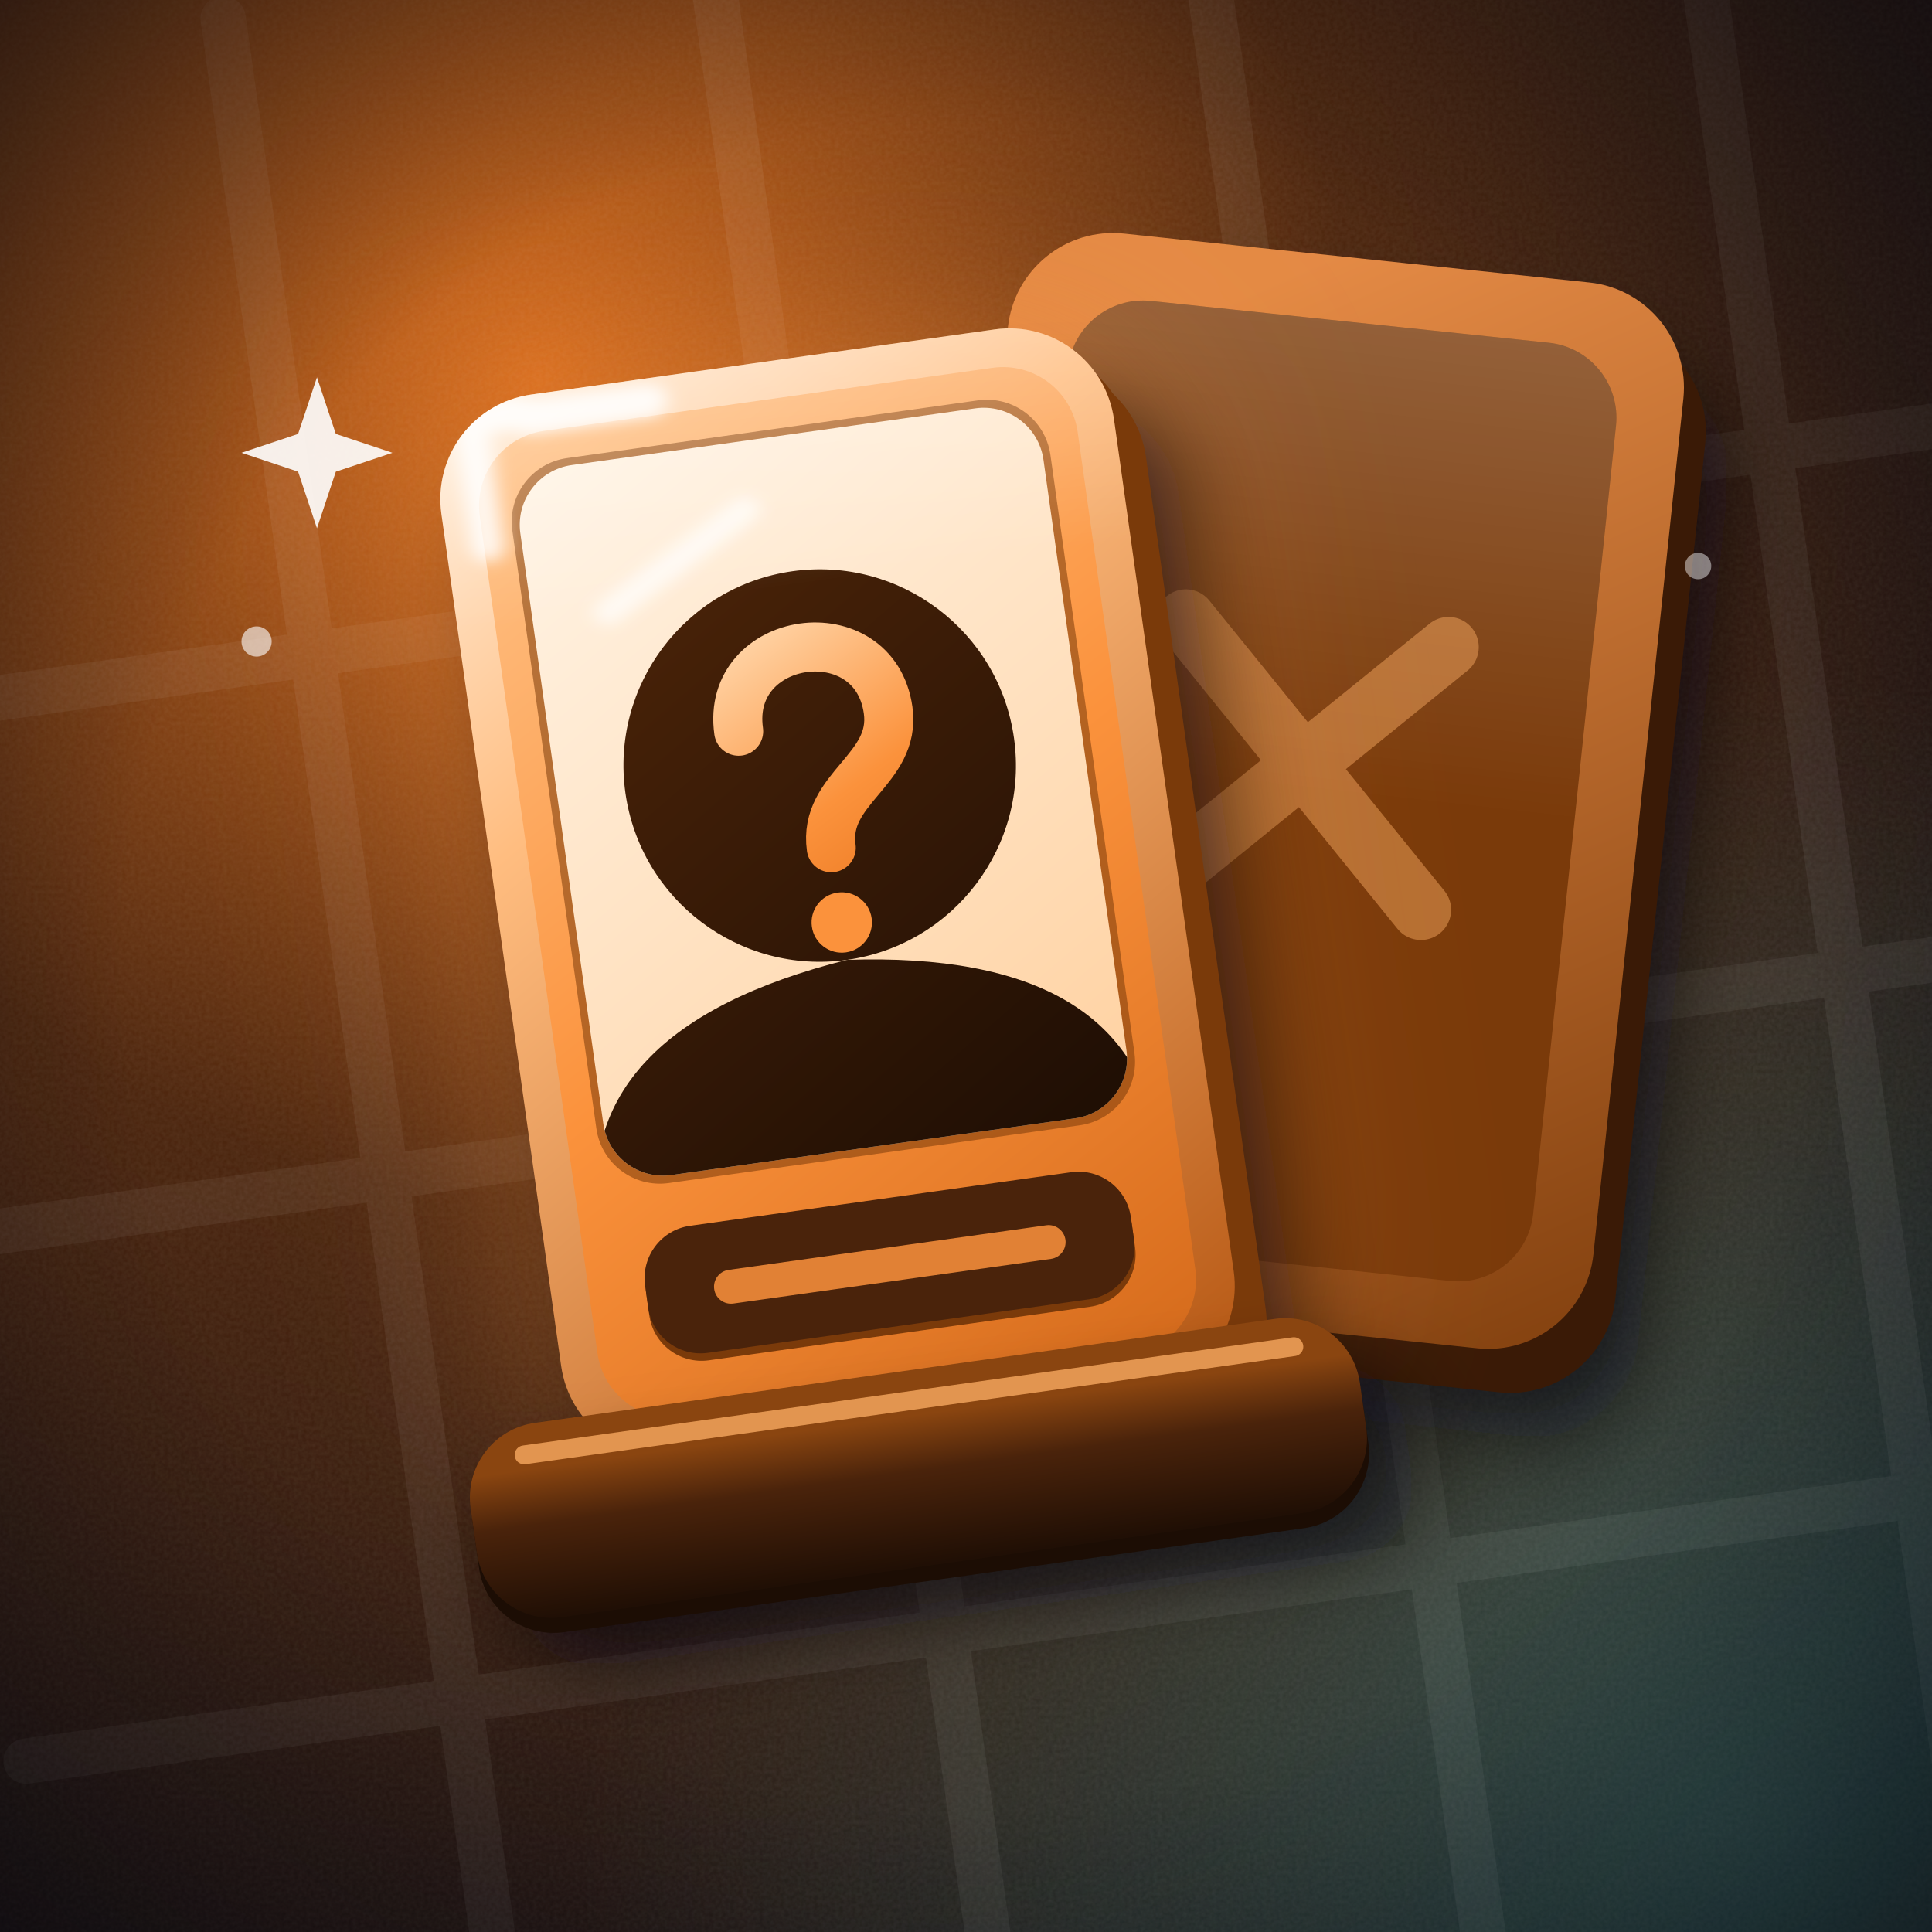
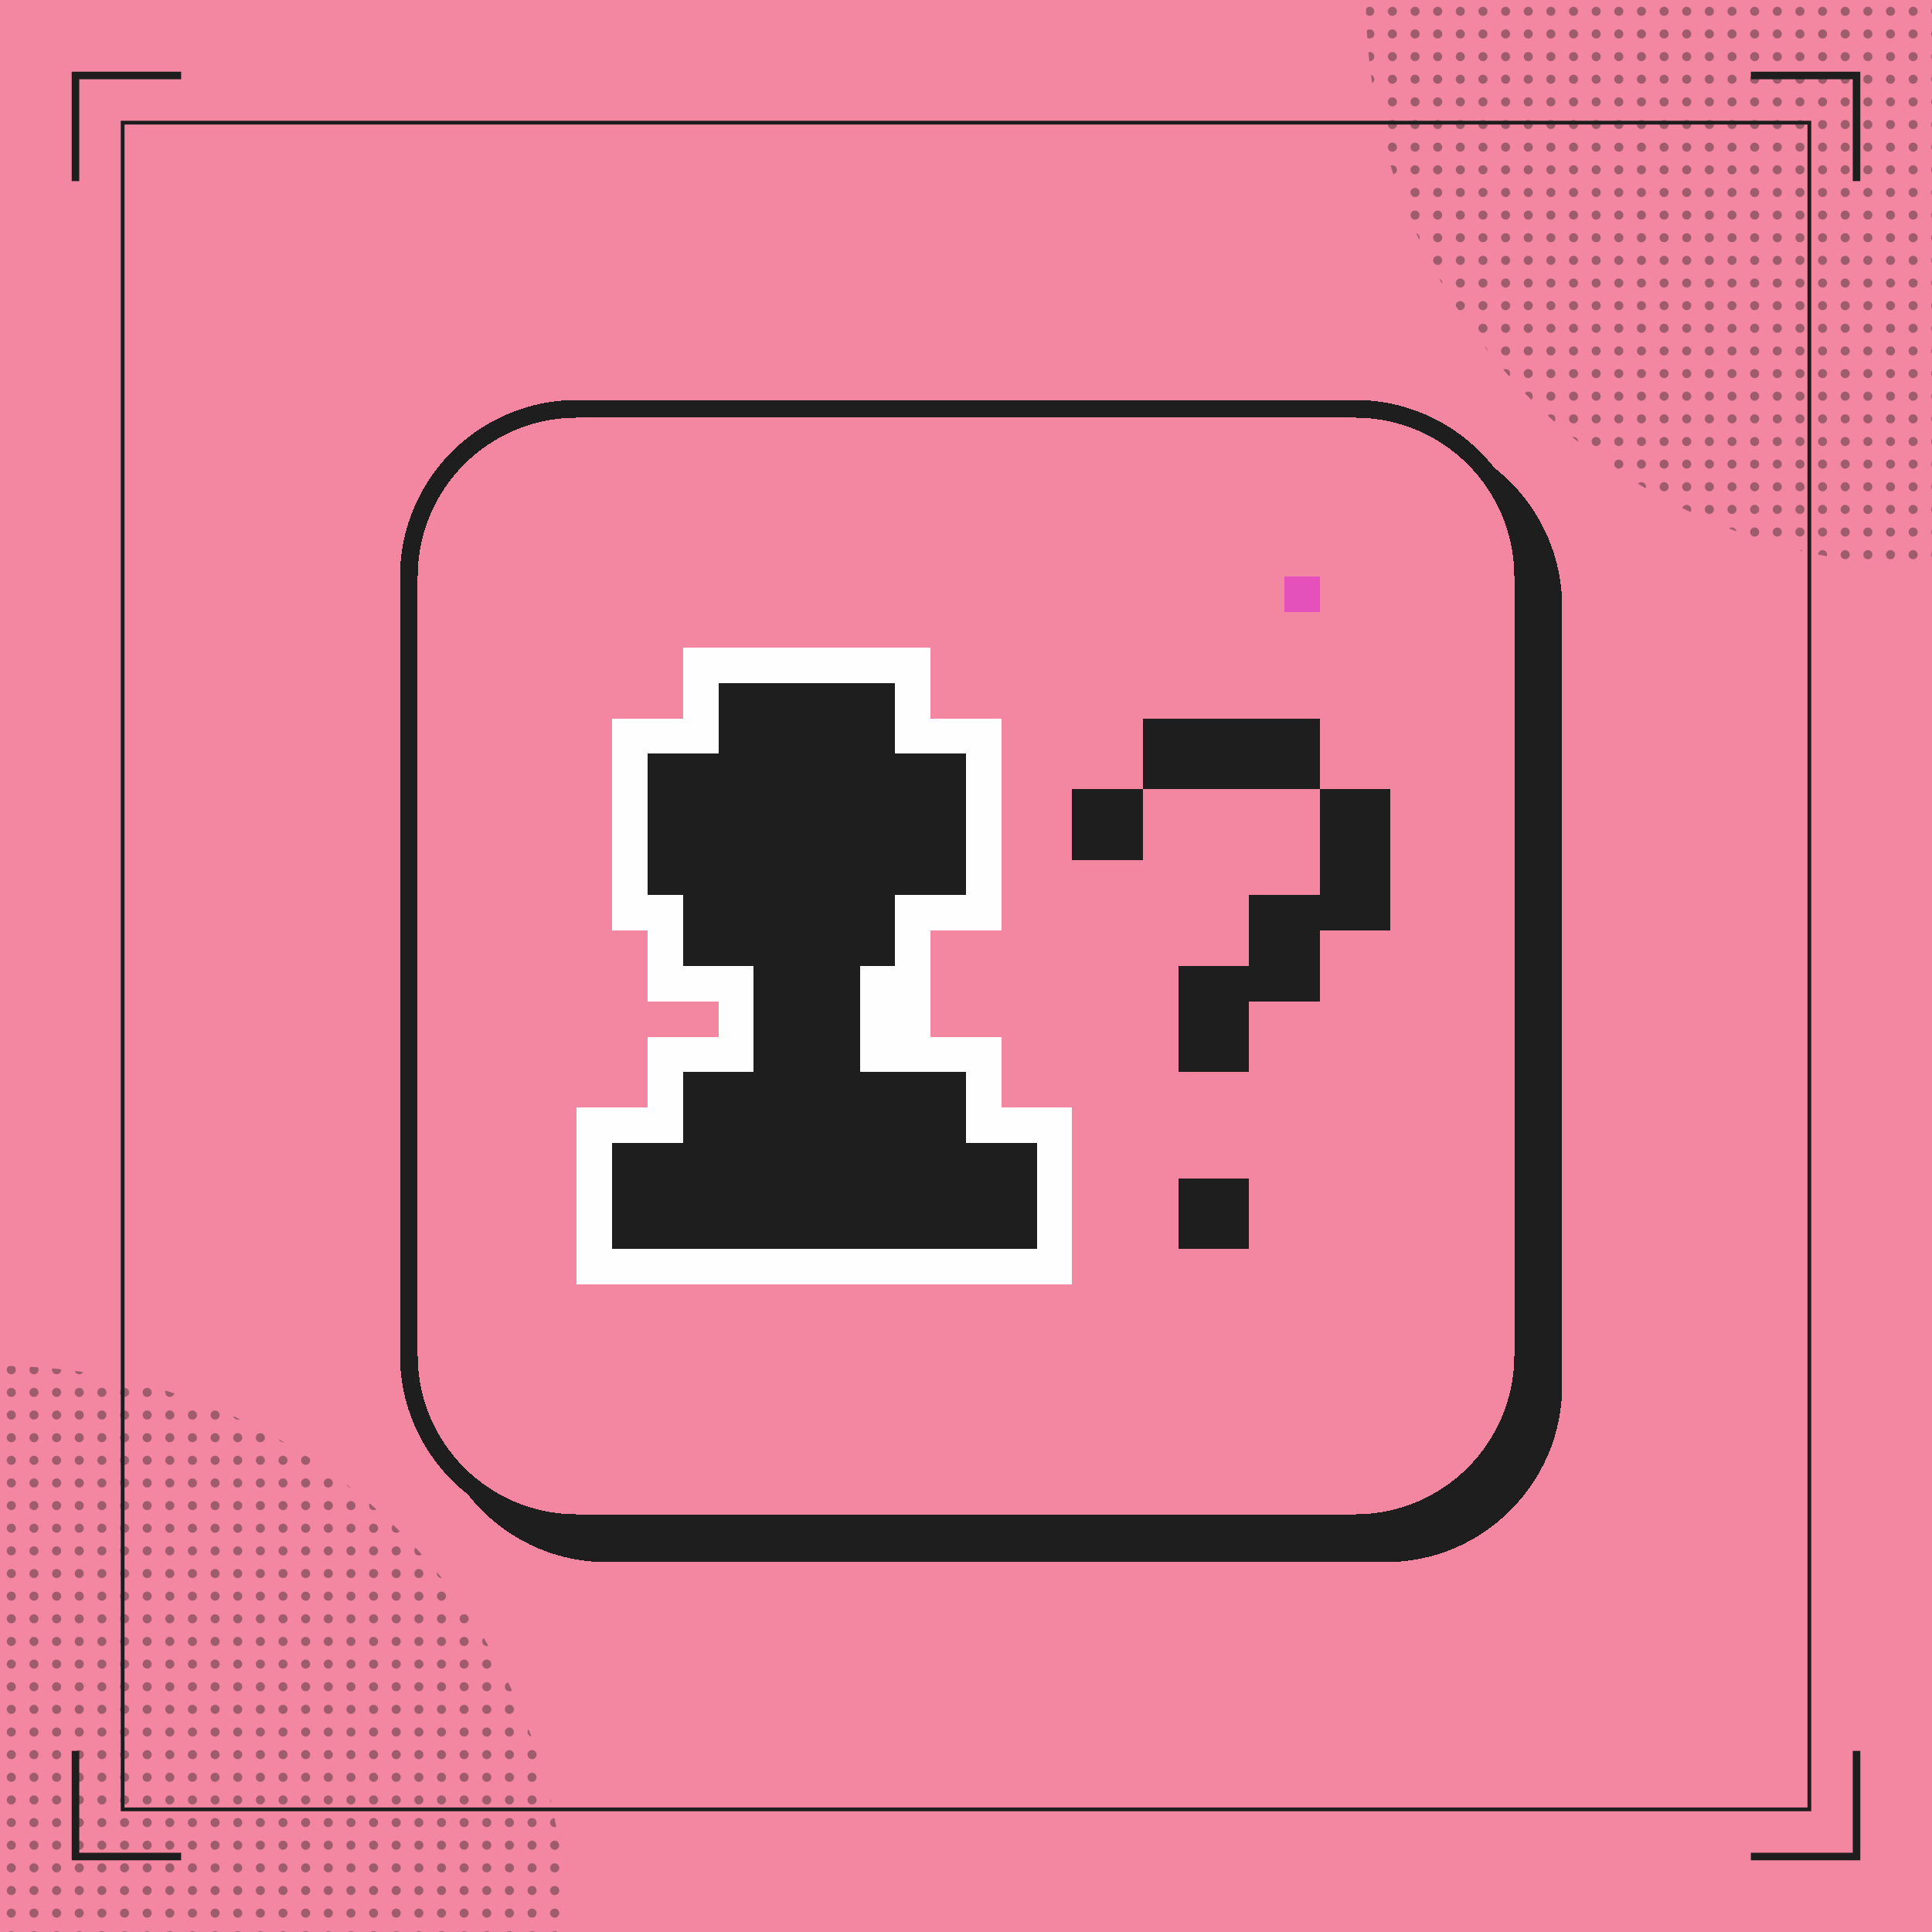
<svg xmlns="http://www.w3.org/2000/svg" viewBox="0 0 512 512" width="512" height="512" role="img" aria-label="Noul Who">
  <defs>
-     <radialGradient id="ground" cx="0.28" cy="0.2" r="1">
-       <stop offset="0" stop-color="#d4691a" />
-       <stop offset="0.42" stop-color="#4a230b" />
-       <stop offset="1" stop-color="#0a0b13" />
-     </radialGradient>
-     <radialGradient id="rim" cx="0.9" cy="0.95" r="0.6">
-       <stop offset="0" stop-color="#6fdcc8" stop-opacity="0.3" />
-       <stop offset="1" stop-color="#6fdcc8" stop-opacity="0" />
-     </radialGradient>
-     <radialGradient id="vignette" cx="0.5" cy="0.5" r="0.72">
-       <stop offset="0.6" stop-color="#05060c" stop-opacity="0" />
-       <stop offset="1" stop-color="#05060c" stop-opacity="0.6" />
-     </radialGradient>
-     <linearGradient id="c-edge" gradientUnits="userSpaceOnUse" x1="135" y1="90" x2="320" y2="380">
-       <stop offset="0" stop-color="#fff0df" />
-       <stop offset="0.3" stop-color="#ffbd80" />
-       <stop offset="1" stop-color="#b4540f" />
-     </linearGradient>
-     <linearGradient id="c-face" gradientUnits="userSpaceOnUse" x1="150" y1="100" x2="310" y2="370">
-       <stop offset="0" stop-color="#ffc48a" />
-       <stop offset="0.5" stop-color="#fb923c" />
-       <stop offset="1" stop-color="#d4691a" />
-     </linearGradient>
-     <linearGradient id="back-edge" gradientUnits="userSpaceOnUse" x1="200" y1="100" x2="360" y2="380">
-       <stop offset="0" stop-color="#e48a45" />
-       <stop offset="1" stop-color="#7a3a0a" />
-     </linearGradient>
-     <linearGradient id="win" gradientUnits="userSpaceOnUse" x1="160" y1="115" x2="290" y2="320">
-       <stop offset="0" stop-color="#fff3e4" />
-       <stop offset="1" stop-color="#ffcf9c" />
-     </linearGradient>
-     <linearGradient id="sil" gradientUnits="userSpaceOnUse" x1="170" y1="150" x2="280" y2="320">
-       <stop offset="0" stop-color="#4a2308" />
-       <stop offset="1" stop-color="#1c0d04" />
-     </linearGradient>
-     <linearGradient id="q" gradientUnits="userSpaceOnUse" x1="200" y1="170" x2="250" y2="260">
-       <stop offset="0" stop-color="#ffd0a0" />
-       <stop offset="0.45" stop-color="#fb923c" />
-       <stop offset="1" stop-color="#e0670f" />
-     </linearGradient>
-     <linearGradient id="tray" gradientUnits="userSpaceOnUse" x1="110" y1="372" x2="110" y2="414">
-       <stop offset="0" stop-color="#8a4510" />
-       <stop offset="0.35" stop-color="#4a230b" />
-       <stop offset="1" stop-color="#1c0d04" />
-     </linearGradient>
-     <linearGradient id="gloss" x1="0" y1="0" x2="0" y2="1">
-       <stop offset="0" stop-color="#ffffff" stop-opacity="0.55" />
-       <stop offset="0.5" stop-color="#ffffff" stop-opacity="0" />
-     </linearGradient>
-     <filter id="blur-xl" x="-50%" y="-50%" width="200%" height="200%">
-       <feGaussianBlur stdDeviation="30" />
-     </filter>
-     <filter id="blur-m" x="-50%" y="-50%" width="200%" height="200%">
-       <feGaussianBlur stdDeviation="11" />
-     </filter>
-     <filter id="blur-s" x="-50%" y="-50%" width="200%" height="200%">
-       <feGaussianBlur stdDeviation="2.2" />
-     </filter>
-     <filter id="grain" x="0" y="0" width="100%" height="100%">
-       <feTurbulence type="fractalNoise" baseFrequency="0.9" numOctaves="2" seed="7" />
-       <feColorMatrix values="0 0 0 0 1  0 0 0 0 1  0 0 0 0 1  0 0 0 0.07 0" />
-     </filter>
-     <rect id="card" x="135" y="90" width="180" height="284" rx="28" />
-     <clipPath id="win-clip">
-       <rect x="155" y="110" width="140" height="190" rx="16" />
+     <pattern id="dots" width="6" height="6" patternUnits="userSpaceOnUse">
+       <circle cx="3" cy="3" r="1.2" fill="#1E1E1E" fill-opacity="0.4" />
+     </pattern>
+     <clipPath id="top-right" clipPathUnits="userSpaceOnUse">
+       <path d="M512 0H362A150 150 0 0 0 512 150Z" />
    </clipPath>
-     <mask id="card-mask">
-       <use href="#card" fill="#fff" />
-     </mask>
+     <clipPath id="bottom-left" clipPathUnits="userSpaceOnUse">
+       <path d="M0 512H150A150 150 0 0 0 0 362Z" />
+     </clipPath>
  </defs>
-   <rect width="512" height="512" fill="url(#ground)" />
-   <rect width="512" height="512" fill="url(#rim)" />
-   <g fill="none" stroke="#ffffff" stroke-opacity="0.055" stroke-width="12" stroke-linecap="round" transform="rotate(-8 256 256)">
-     <path d="M96 -20V532M226 -20V532M356 -20V532M486 -20V532M-20 150H532M-20 290H532M-20 430H532" />
-   </g>
-   <rect width="512" height="512" filter="url(#grain)" />
-   <rect width="512" height="512" fill="url(#vignette)" />
-   <g transform="rotate(-8 256 256)">
-     <g transform="rotate(14 330 374) translate(88 -10)">
-       <use href="#card" fill="#04050a" opacity="0.6" transform="translate(14 22)" filter="url(#blur-m)" />
-       <use href="#card" fill="#3a1a06" transform="translate(7 11)" />
-       <use href="#card" fill="url(#back-edge)" />
-       <rect x="152" y="107" width="146" height="250" rx="20" fill="#7a3a0a" />
-       <rect x="152" y="107" width="146" height="250" rx="20" fill="url(#gloss)" opacity="0.35" />
-       <path d="M190 190L260 260M260 190L190 260" fill="none" stroke="#ffb066" stroke-opacity="0.45" stroke-width="16" stroke-linecap="round" />
-     </g>
-     <use href="#card" fill="#fb923c" opacity="0.42" filter="url(#blur-xl)" />
-     <use href="#card" fill="#04050a" opacity="0.62" transform="translate(14 22)" filter="url(#blur-m)" />
-     <use href="#card" fill="#7a3a0a" transform="translate(7 11)" />
-     <use href="#card" fill="#7a3a0a" transform="translate(3.5 5.5)" />
-     <use href="#card" fill="url(#c-edge)" />
-     <rect x="145" y="100" width="160" height="264" rx="20" fill="url(#c-face)" />
-     <rect x="153" y="108" width="144" height="194" rx="17" fill="#7a3a0a" opacity="0.55" />
-     <rect x="155" y="110" width="140" height="190" rx="16" fill="url(#win)" />
-     <g clip-path="url(#win-clip)">
-       <path d="M150 310Q150 258 225 250Q300 258 300 310Z" fill="url(#sil)" />
-       <circle cx="225" cy="198" r="52" fill="url(#sil)" />
-       <path d="M205 186C205 160 245 160 245 186C245 202 225 204 225 220" fill="none" stroke="url(#q)" stroke-width="13" stroke-linecap="round" />
-       <circle cx="225" cy="240" r="8" fill="#fb923c" />
-       <path d="M175 150L215 128" fill="none" stroke="#ffffff" stroke-opacity="0.7" stroke-width="7" stroke-linecap="round" filter="url(#blur-s)" />
-     </g>
-     <rect x="160" y="316" width="130" height="34" rx="14" fill="#7a3a0a" />
-     <rect x="160" y="314" width="130" height="34" rx="14" fill="#4a230b" />
-     <rect x="178" y="327" width="94" height="9" rx="4.5" fill="#fb923c" opacity="0.85" />
-     <g mask="url(#card-mask)">
-       <rect x="120" y="85" width="210" height="130" fill="url(#gloss)" opacity="0.45" />
-       <path d="M150 128V96A16 16 0 0 1 166 96H198" fill="none" stroke="#ffffff" stroke-opacity="0.85" stroke-width="9" stroke-linecap="round" filter="url(#blur-s)" transform="translate(-4 0)" />
-     </g>
-     <rect x="106" y="360" width="238" height="52" rx="20" fill="#04050a" opacity="0.6" transform="translate(10 14)" filter="url(#blur-m)" />
-     <rect x="106" y="364" width="238" height="52" rx="20" fill="#1c0d04" />
-     <rect x="106" y="360" width="238" height="52" rx="20" fill="url(#tray)" />
-     <path d="M122 368H328" fill="none" stroke="#ffb066" stroke-opacity="0.75" stroke-width="5" stroke-linecap="round" />
-   </g>
-   <g fill="#ffffff">
-     <path d="M84 100l5 15 15 5-15 5-5 15-5-15-15-5 15-5z" opacity="0.9" />
-     <circle cx="68" cy="170" r="4" opacity="0.6" />
-     <circle cx="450" cy="150" r="3.5" opacity="0.45" />
-   </g>
+   <rect width="512" height="512" fill="#F386A1" />
+   <rect x="362" y="0" width="150" height="150" fill="url(#dots)" clip-path="url(#top-right)" />
+   <rect x="0" y="362" width="150" height="150" fill="url(#dots)" clip-path="url(#bottom-left)" />
+   <rect x="32.5" y="32.5" width="447" height="447" fill="none" stroke="#1E1E1E" stroke-width="1" />
+   <path d="M20 48V20H48M464 20H492V48M492 464V492H464M48 492H20V464" fill="none" stroke="#1E1E1E" stroke-width="2" />
+   <svg x="114" y="114" width="300" height="300" viewBox="0 0 64 64" shape-rendering="crispEdges">
+     <path fill="#1E1E1E" d="M10 0H54A10 10 0 0 1 64 10V54A10 10 0 0 1 54 64H10A10 10 0 0 1 0 54V10A10 10 0 0 1 10 0Z" />
+   </svg>
+   <svg x="106" y="106" width="300" height="300" viewBox="0 0 64 64" shape-rendering="crispEdges">
+     <path fill="#F386A1" d="M10 0H54A10 10 0 0 1 64 10V54A10 10 0 0 1 54 64H10A10 10 0 0 1 0 54V10A10 10 0 0 1 10 0Z" />
+     <path fill="#FEFEFE" d="M16 14H30V18H34V30H30V36H34V40H38V50H10V40H14V36H18V34H14V30H12V18H16Z" />
+     <path fill="#1E1E1E" fill-rule="evenodd" d="M10 0H54A10 10 0 0 1 64 10V54A10 10 0 0 1 54 64H10A10 10 0 0 1 0 54V10A10 10 0 0 1 10 0ZM10 1A9 9 0 0 0 1 10V54A9 9 0 0 0 10 63H54A9 9 0 0 0 63 54V10A9 9 0 0 0 54 1ZM18 16H28V20H32V28H28V32H26V38H32V42H36V48H12V42H16V38H20V32H16V28H14V20H18ZM42 18H52V22H56V30H52V34H48V38H44V32H48V28H52V22H42V26H38V22H42ZM44 44H48V48H44Z" />
+     <path fill="#E551BA" d="M50 10H52V12H50Z" />
+   </svg>
</svg>
